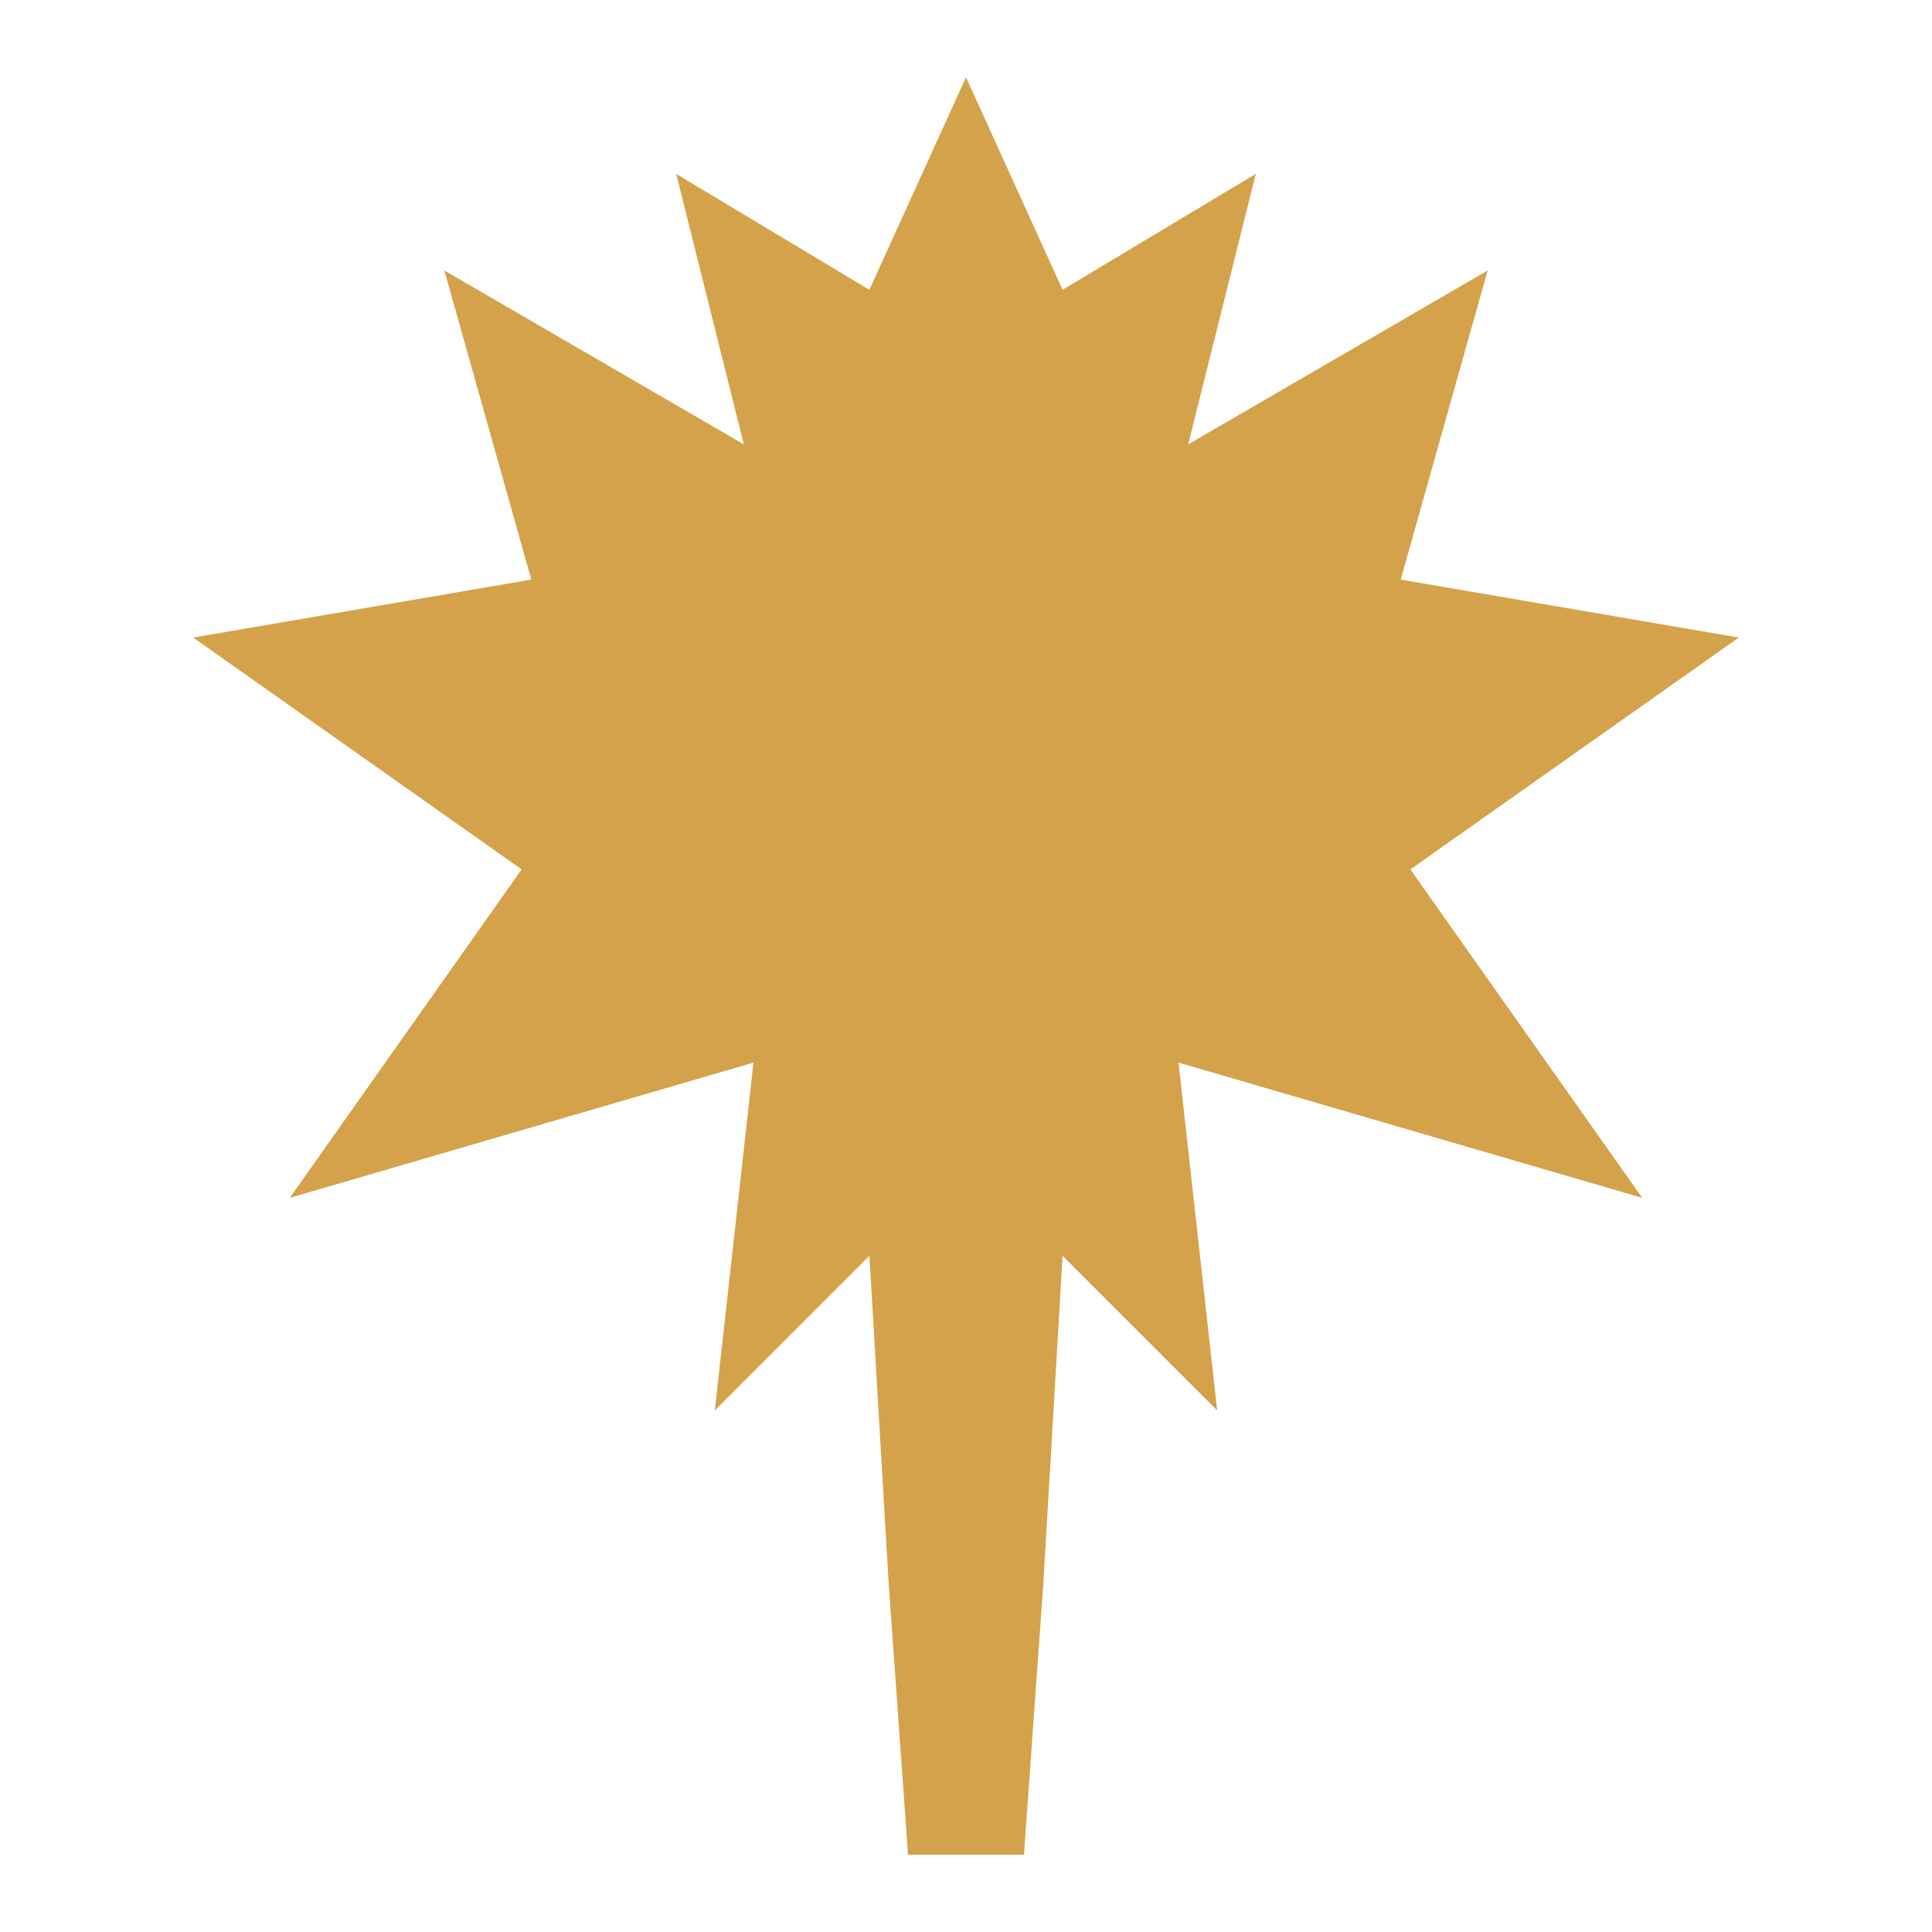
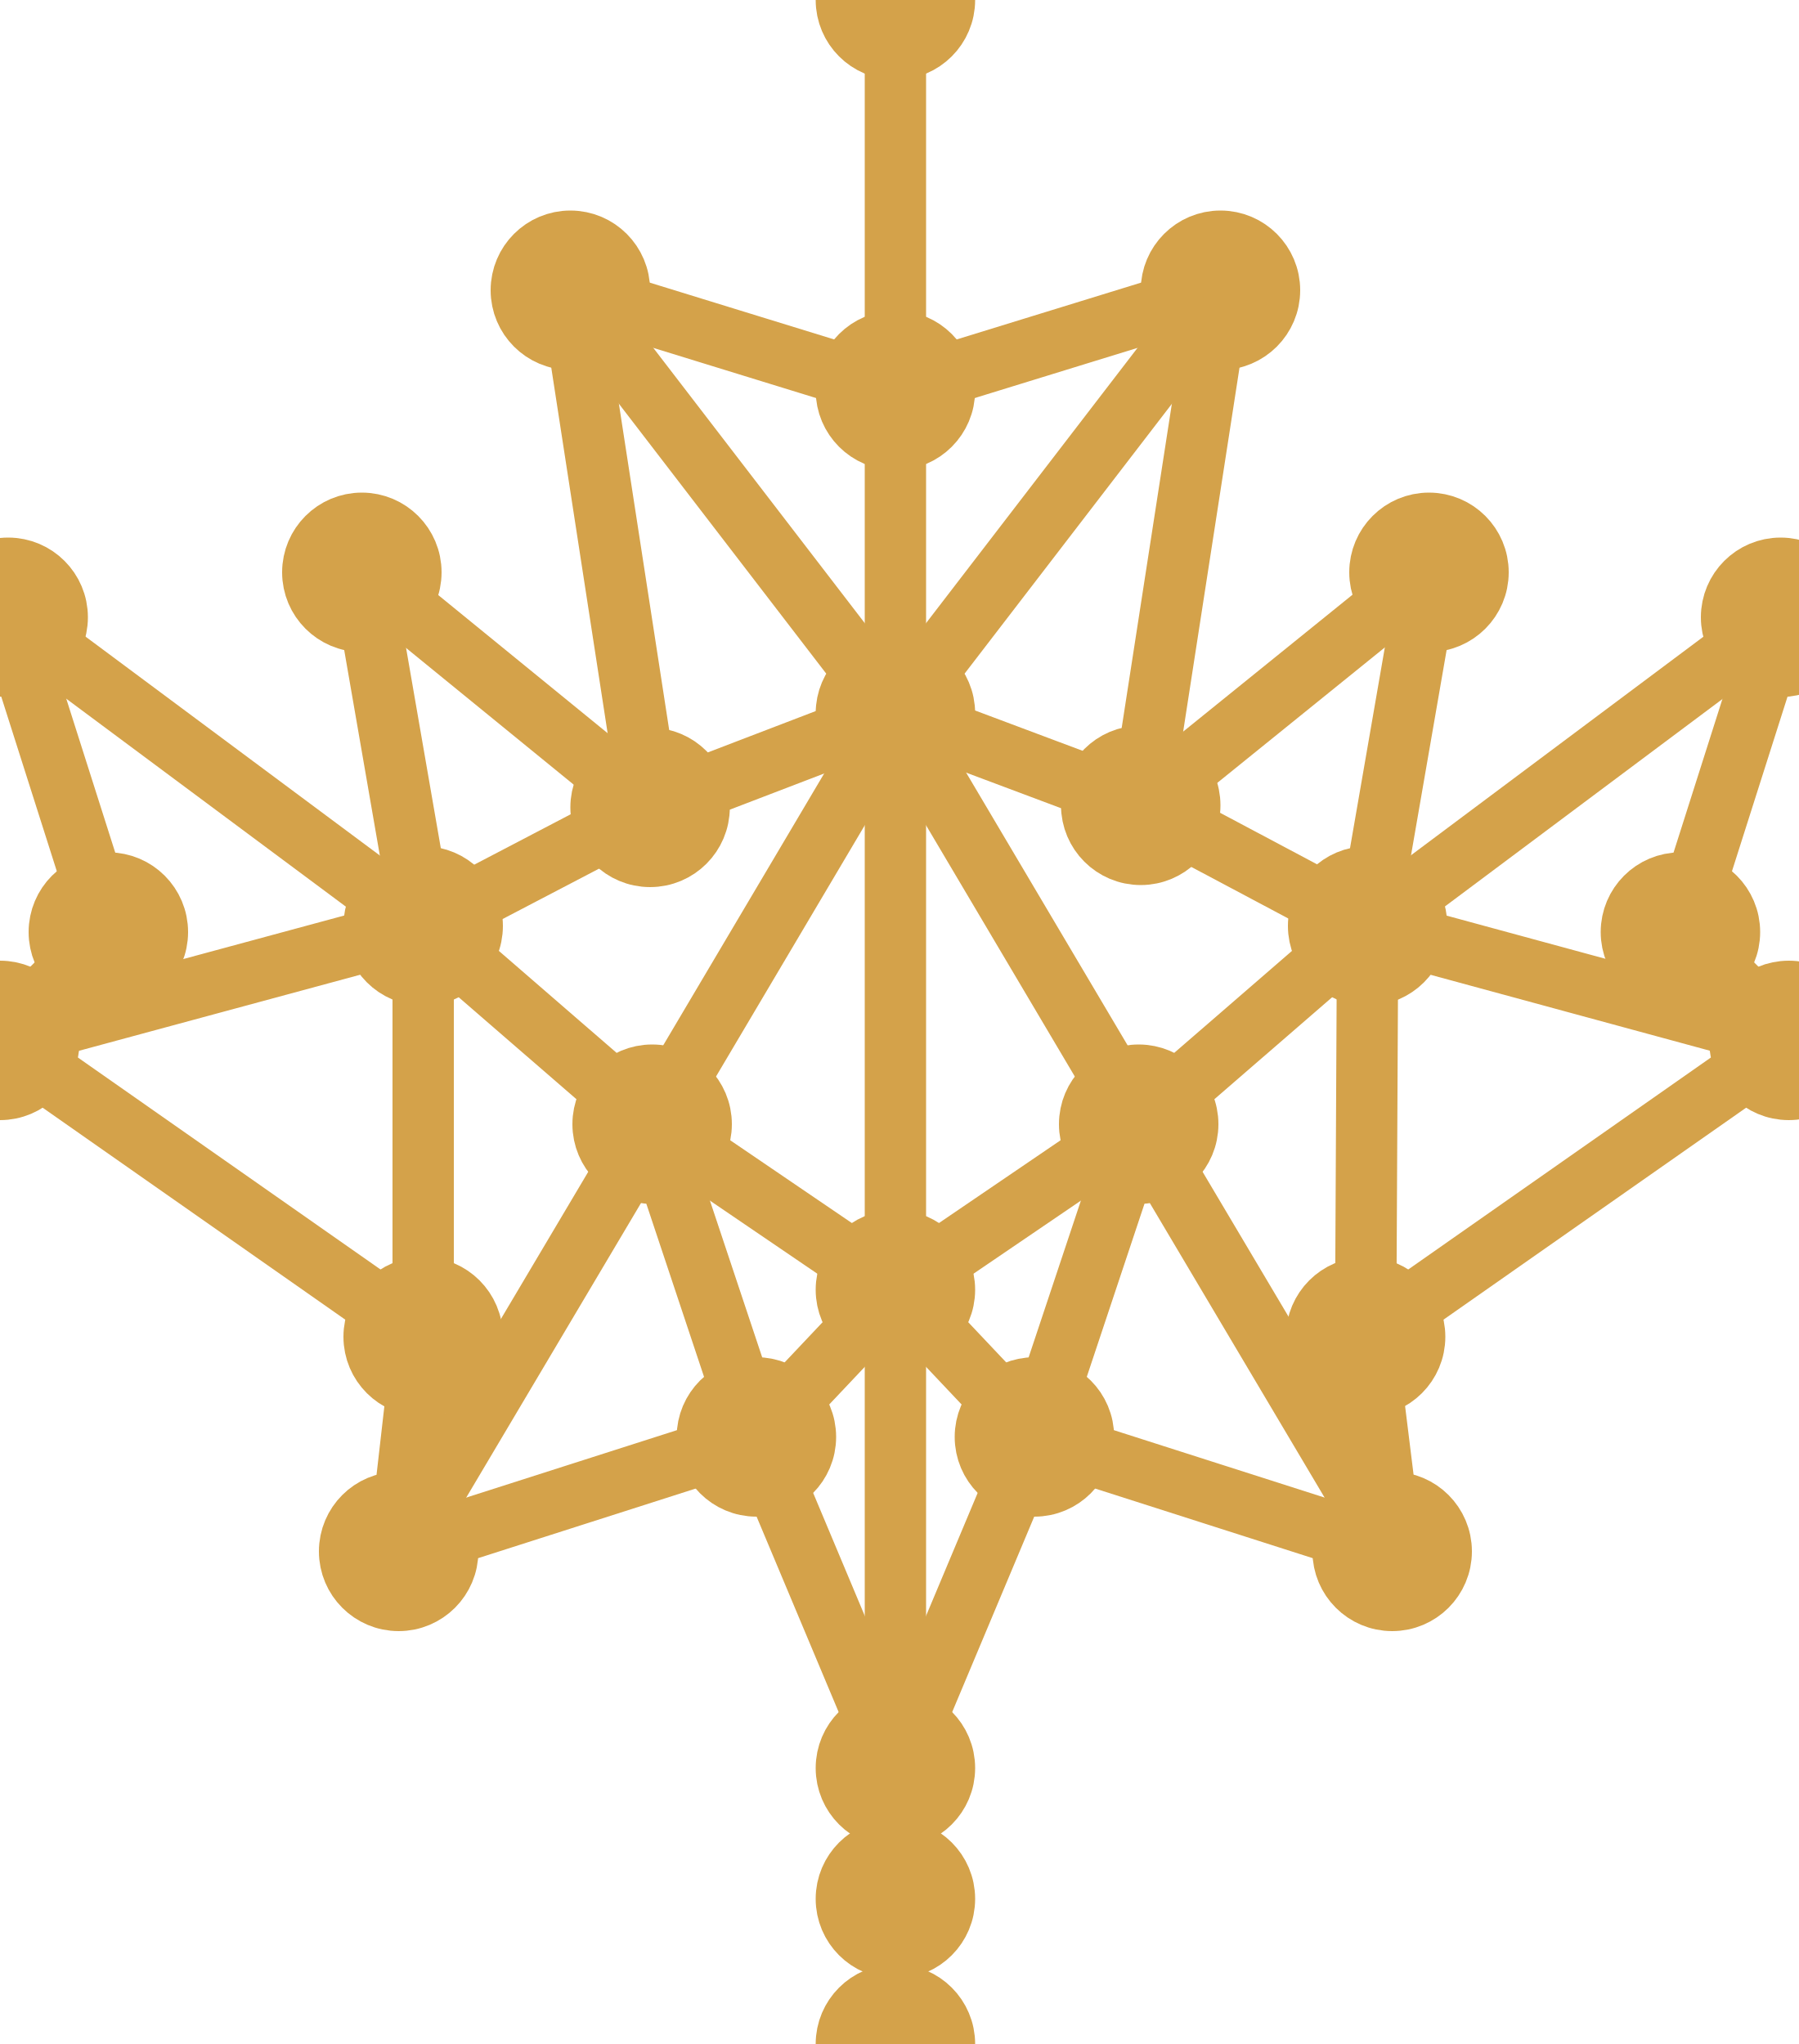
- <svg xmlns="http://www.w3.org/2000/svg" viewBox="0 0 100 100">
-   <path fill="#D4A24A" d="M50 4 55 15 65 9 61.5 23 77 14 72.5 30 90 33 73 45 85 62 61 55 63 73 55 65 54 82 53 96 47 96 46 82 45 65 37 73 39 55 15 62 27 45 10 33 27.5 30 23 14 38.5 23 35 9 45 15 Z" />
+ <svg xmlns="http://www.w3.org/2000/svg" viewBox="0 0 88 100">
+   <g stroke="#D4A24A" stroke-width="3" fill="#D4A24A" stroke-linecap="round">
+     <line x1="43.8" y1="0.0" x2="43.8" y2="19.1" />
+     <line x1="27.9" y1="14.2" x2="43.8" y2="19.1" />
+     <line x1="27.9" y1="14.2" x2="43.8" y2="34.9" />
+     <line x1="27.9" y1="14.2" x2="31.8" y2="39.5" />
+     <line x1="59.7" y1="14.2" x2="43.8" y2="19.1" />
+     <line x1="59.7" y1="14.2" x2="43.8" y2="34.9" />
+     <line x1="59.7" y1="14.2" x2="55.8" y2="39.4" />
+     <line x1="43.8" y1="19.1" x2="43.8" y2="34.9" />
+     <line x1="17.7" y1="28.0" x2="31.8" y2="39.5" />
+     <line x1="17.7" y1="28.0" x2="20.7" y2="45.3" />
+     <line x1="69.9" y1="28.0" x2="55.8" y2="39.4" />
+     <line x1="69.9" y1="28.0" x2="66.9" y2="45.3" />
+     <line x1="0.4" y1="30.2" x2="20.7" y2="45.3" />
+     <line x1="0.4" y1="30.2" x2="5.3" y2="45.6" />
+     <line x1="87.1" y1="30.2" x2="66.9" y2="45.3" />
+     <line x1="87.1" y1="30.2" x2="82.2" y2="45.6" />
+     <line x1="43.8" y1="34.9" x2="31.8" y2="39.5" />
+     <line x1="43.8" y1="34.9" x2="55.8" y2="39.4" />
+     <line x1="43.8" y1="34.9" x2="31.9" y2="55.0" />
+     <line x1="43.8" y1="34.9" x2="55.7" y2="55.0" />
+     <line x1="43.8" y1="34.9" x2="43.8" y2="63.1" />
+     <line x1="31.8" y1="39.5" x2="20.7" y2="45.3" />
+     <line x1="55.8" y1="39.4" x2="66.9" y2="45.3" />
+     <line x1="20.7" y1="45.3" x2="0.0" y2="50.9" />
+     <line x1="20.7" y1="45.3" x2="31.9" y2="55.0" />
+     <line x1="20.7" y1="45.3" x2="20.7" y2="65.4" />
+     <line x1="66.9" y1="45.3" x2="87.5" y2="50.9" />
+     <line x1="66.9" y1="45.3" x2="55.7" y2="55.0" />
+     <line x1="66.9" y1="45.3" x2="66.8" y2="65.4" />
+     <line x1="5.3" y1="45.6" x2="0.0" y2="50.9" />
+     <line x1="82.2" y1="45.6" x2="87.5" y2="50.9" />
+     <line x1="87.5" y1="50.9" x2="66.8" y2="65.4" />
+     <line x1="0.0" y1="50.9" x2="20.7" y2="65.4" />
+     <line x1="31.9" y1="55.0" x2="43.8" y2="63.1" />
+     <line x1="31.9" y1="55.0" x2="37.0" y2="70.3" />
+     <line x1="31.9" y1="55.0" x2="19.5" y2="75.9" />
+     <line x1="55.7" y1="55.0" x2="43.8" y2="63.1" />
+     <line x1="55.7" y1="55.0" x2="50.6" y2="70.3" />
+     <line x1="55.7" y1="55.0" x2="68.1" y2="75.9" />
+     <line x1="43.8" y1="63.1" x2="37.0" y2="70.3" />
+     <line x1="43.8" y1="63.1" x2="50.6" y2="70.3" />
+     <line x1="43.8" y1="63.1" x2="43.8" y2="86.5" />
+     <line x1="20.7" y1="65.4" x2="19.5" y2="75.9" />
+     <line x1="66.8" y1="65.4" x2="68.1" y2="75.9" />
+     <line x1="37.0" y1="70.3" x2="19.5" y2="75.9" />
+     <line x1="37.0" y1="70.3" x2="43.8" y2="86.5" />
+     <line x1="50.6" y1="70.3" x2="68.1" y2="75.9" />
+     <line x1="50.6" y1="70.3" x2="43.8" y2="86.5" />
+     <line x1="43.8" y1="86.5" x2="43.8" y2="92.9" />
+     <line x1="43.8" y1="92.9" x2="43.8" y2="100.0" />
+     <circle cx="43.8" cy="0.0" r="2.4" />
+     <circle cx="27.9" cy="14.2" r="2.4" />
+     <circle cx="59.7" cy="14.2" r="2.4" />
+     <circle cx="43.8" cy="19.1" r="2.4" />
+     <circle cx="17.7" cy="28.0" r="2.4" />
+     <circle cx="69.9" cy="28.0" r="2.4" />
+     <circle cx="0.4" cy="30.2" r="2.4" />
+     <circle cx="87.1" cy="30.2" r="2.4" />
+     <circle cx="43.8" cy="34.9" r="2.4" />
+     <circle cx="31.8" cy="39.5" r="2.4" />
+     <circle cx="55.8" cy="39.4" r="2.4" />
+     <circle cx="20.7" cy="45.3" r="2.4" />
+     <circle cx="66.9" cy="45.3" r="2.4" />
+     <circle cx="5.3" cy="45.6" r="2.4" />
+     <circle cx="82.2" cy="45.6" r="2.4" />
+     <circle cx="87.5" cy="50.9" r="2.4" />
+     <circle cx="0.0" cy="50.9" r="2.4" />
+     <circle cx="31.9" cy="55.0" r="2.4" />
+     <circle cx="55.7" cy="55.0" r="2.4" />
+     <circle cx="43.8" cy="63.1" r="2.4" />
+     <circle cx="20.7" cy="65.4" r="2.4" />
+     <circle cx="66.8" cy="65.4" r="2.4" />
+     <circle cx="37.0" cy="70.3" r="2.4" />
+     <circle cx="50.6" cy="70.3" r="2.4" />
+     <circle cx="19.5" cy="75.9" r="2.4" />
+     <circle cx="68.1" cy="75.9" r="2.4" />
+     <circle cx="43.8" cy="86.5" r="2.4" />
+     <circle cx="43.8" cy="92.9" r="2.4" />
+     <circle cx="43.8" cy="100.0" r="2.4" />
+   </g>
</svg>
